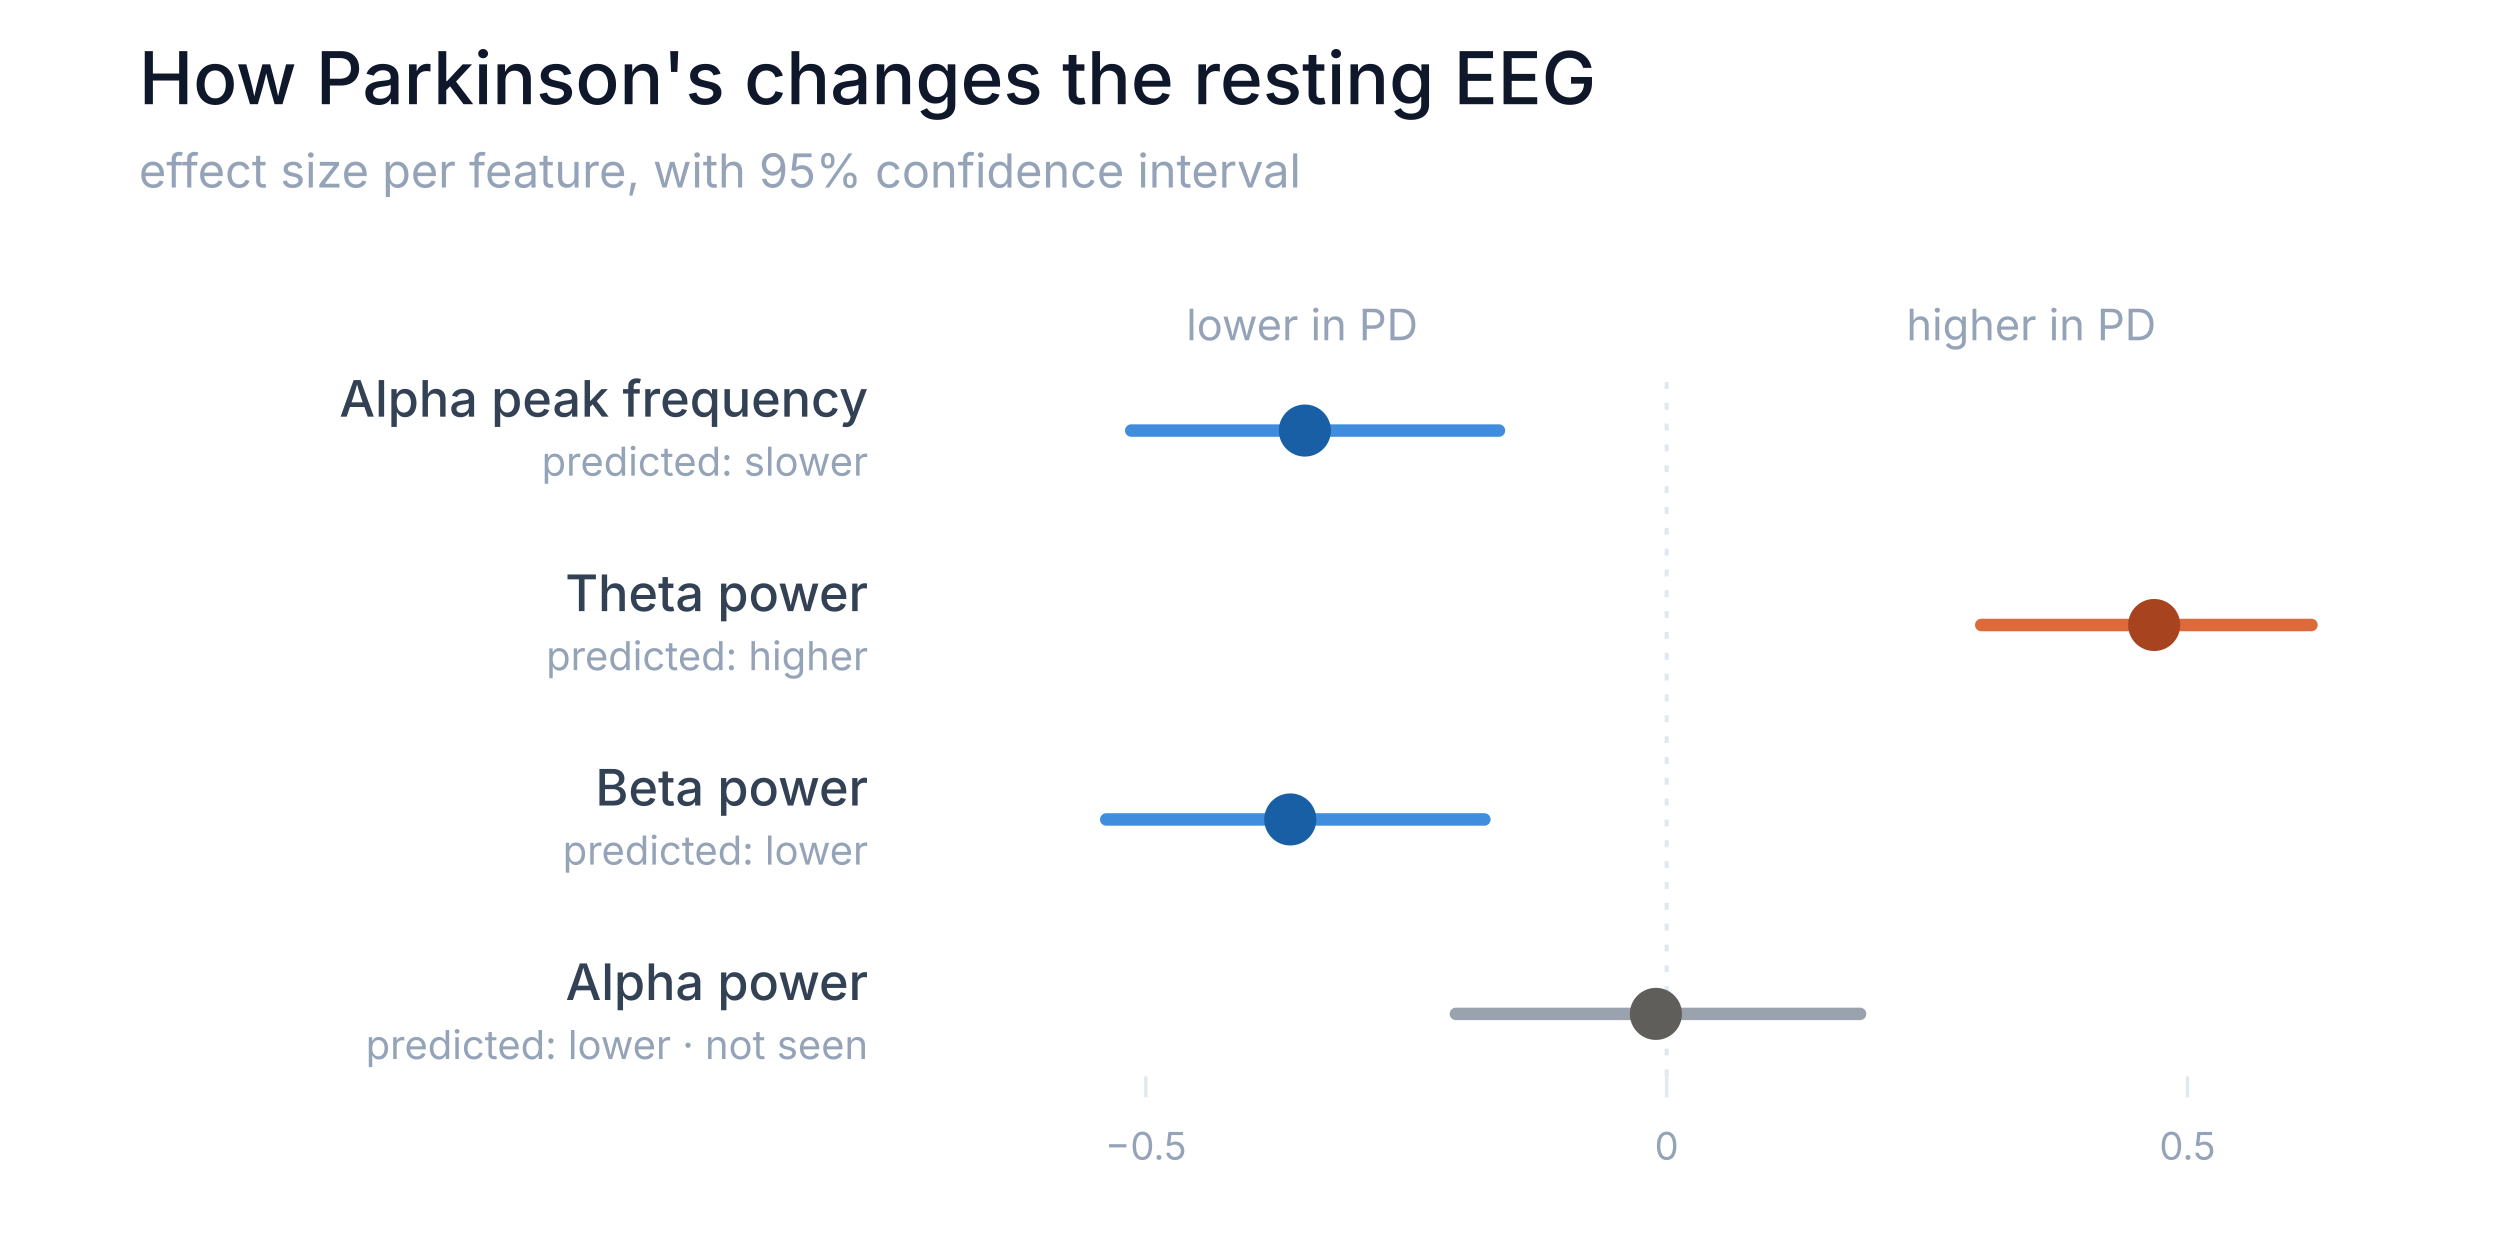
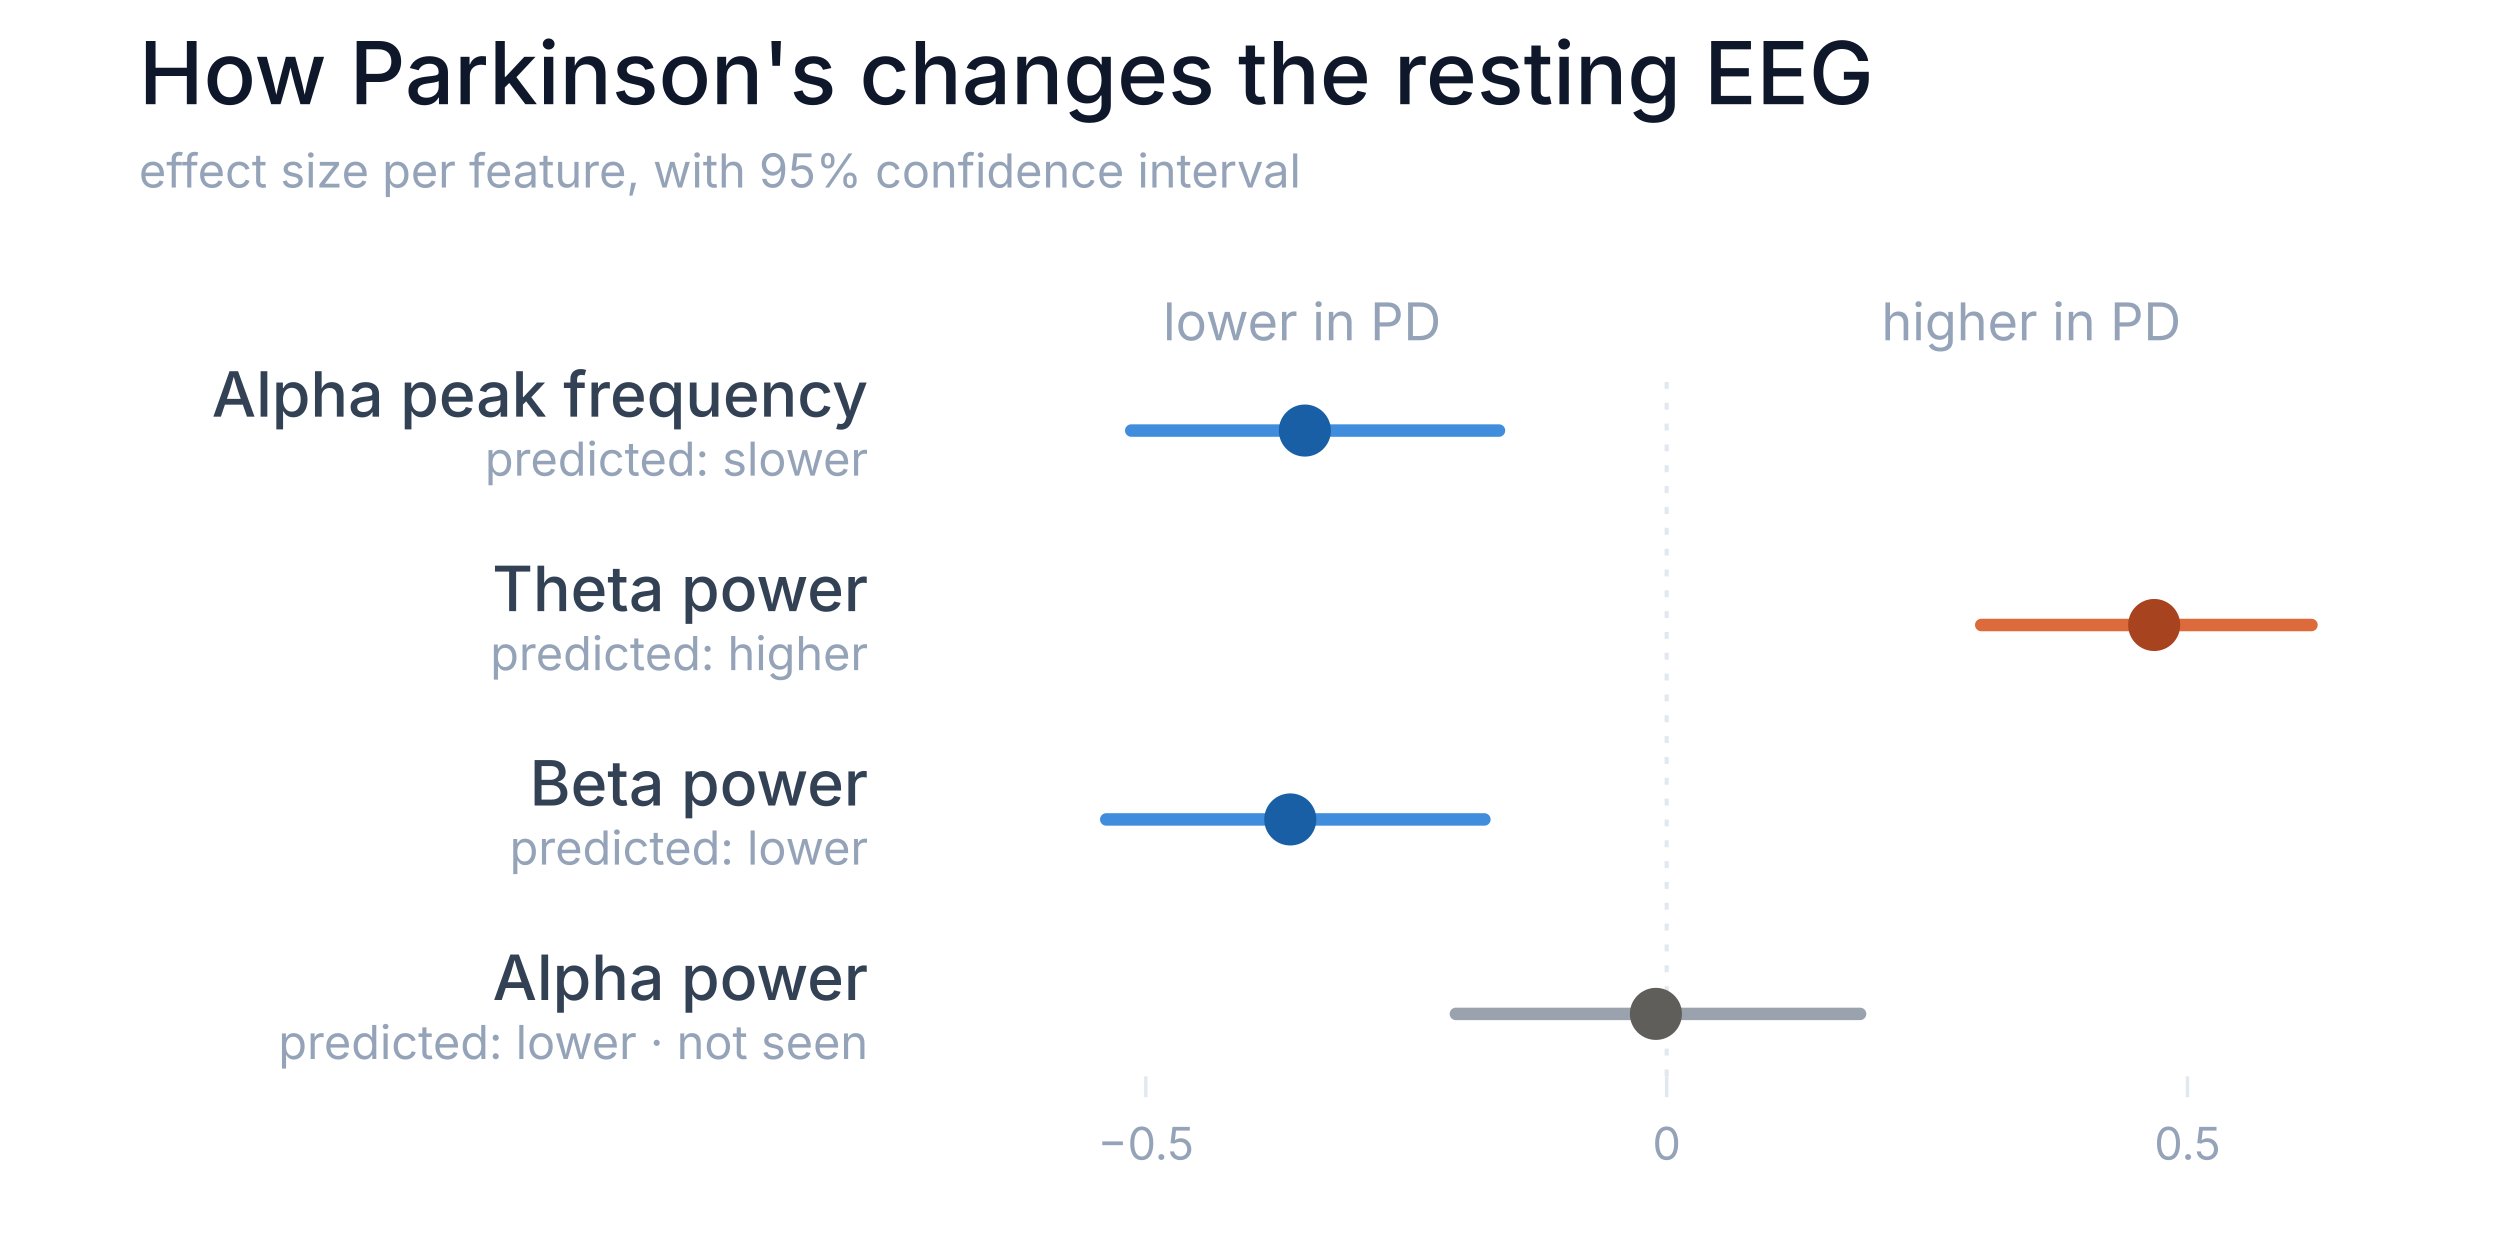
<svg xmlns="http://www.w3.org/2000/svg" viewBox="0 26 720 356" font-family="-apple-system, BlinkMacSystemFont, 'Segoe UI', 'Inter', Helvetica, Arial, sans-serif">
  <rect x="0" y="0" width="720" height="400" rx="18" fill="#ffffff" />
-   <text x="40" y="56" fill="#0f172a" font-size="21" font-weight="500" text-anchor="start">How Parkinson's changes the resting EEG</text>
+   <text x="40" y="56" fill="#0f172a" font-size="25" font-weight="500" text-anchor="start">How Parkinson's changes the resting EEG</text>
  <text x="40" y="80" fill="#94a3b8" font-size="13.5" font-weight="400" text-anchor="start">effect size per feature, with 95% confidence interval</text>
-   <text x="375" y="124" fill="#94a3b8" font-size="12.5" font-weight="400" text-anchor="middle">lower in PD</text>
-   <text x="585" y="124" fill="#94a3b8" font-size="12.5" font-weight="400" text-anchor="middle">higher in PD</text>
+   <text x="375" y="124" fill="#94a3b8" font-size="15" font-weight="400" text-anchor="middle">lower in PD</text>
+   <text x="585" y="124" fill="#94a3b8" font-size="15" font-weight="400" text-anchor="middle">higher in PD</text>
  <line x1="480" y1="136" x2="480" y2="336" stroke="#e2e8f0" stroke-width="1.2" stroke-dasharray="2 4" />
  <line x1="325.8" y1="150" x2="431.7" y2="150" stroke="#3f8ddc" stroke-width="3.6" stroke-linecap="round" />
  <circle cx="375.8" cy="150" r="7.5" fill="#185FA5" />
-   <text x="250" y="146" fill="#334155" font-size="14.5" font-weight="500" text-anchor="end">Alpha peak frequency</text>
-   <text x="250" y="163" fill="#94a3b8" font-size="11.5" font-weight="400" text-anchor="end">predicted: slower</text>
+   <text x="250" y="146" fill="#334155" font-size="18" font-weight="500" text-anchor="end">Alpha peak frequency</text>
+   <text x="250" y="163" fill="#94a3b8" font-size="13.5" font-weight="400" text-anchor="end">predicted: slower</text>
  <line x1="570.6" y1="206" x2="665.7" y2="206" stroke="#dd6a3a" stroke-width="3.6" stroke-linecap="round" />
  <circle cx="620.4" cy="206" r="7.5" fill="#a8431f" />
-   <text x="250" y="202" fill="#334155" font-size="14.5" font-weight="500" text-anchor="end">Theta power</text>
-   <text x="250" y="219" fill="#94a3b8" font-size="11.5" font-weight="400" text-anchor="end">predicted: higher</text>
+   <text x="250" y="202" fill="#334155" font-size="18" font-weight="500" text-anchor="end">Theta power</text>
+   <text x="250" y="219" fill="#94a3b8" font-size="13.5" font-weight="400" text-anchor="end">predicted: higher</text>
  <line x1="318.6" y1="262" x2="427.5" y2="262" stroke="#3f8ddc" stroke-width="3.6" stroke-linecap="round" />
  <circle cx="371.6" cy="262" r="7.5" fill="#185FA5" />
-   <text x="250" y="258" fill="#334155" font-size="14.5" font-weight="500" text-anchor="end">Beta power</text>
-   <text x="250" y="275" fill="#94a3b8" font-size="11.5" font-weight="400" text-anchor="end">predicted: lower</text>
+   <text x="250" y="258" fill="#334155" font-size="18" font-weight="500" text-anchor="end">Beta power</text>
+   <text x="250" y="275" fill="#94a3b8" font-size="13.5" font-weight="400" text-anchor="end">predicted: lower</text>
  <line x1="419.3" y1="318" x2="535.7" y2="318" stroke="#9aa3ad" stroke-width="3.6" stroke-linecap="round" />
  <circle cx="476.9" cy="318" r="7.5" fill="#5f5e5a" />
-   <text x="250" y="314" fill="#334155" font-size="14.5" font-weight="500" text-anchor="end">Alpha power</text>
-   <text x="250" y="331" fill="#94a3b8" font-size="11.5" font-weight="400" text-anchor="end">predicted: lower · not seen</text>
+   <text x="250" y="314" fill="#334155" font-size="18" font-weight="500" text-anchor="end">Alpha power</text>
+   <text x="250" y="331" fill="#94a3b8" font-size="13.5" font-weight="400" text-anchor="end">predicted: lower · not seen</text>
  <line x1="330.0" y1="336" x2="330.0" y2="342" stroke="#e2e8f0" />
-   <text x="330.0" y="360" fill="#94a3b8" font-size="11" font-weight="400" text-anchor="middle">−0.5</text>
+   <text x="330.0" y="360" fill="#94a3b8" font-size="13" font-weight="400" text-anchor="middle">−0.5</text>
  <line x1="480.0" y1="336" x2="480.0" y2="342" stroke="#e2e8f0" />
-   <text x="480" y="360" fill="#94a3b8" font-size="11" font-weight="400" text-anchor="middle">0</text>
+   <text x="480" y="360" fill="#94a3b8" font-size="13" font-weight="400" text-anchor="middle">0</text>
  <line x1="630.0" y1="336" x2="630.0" y2="342" stroke="#e2e8f0" />
-   <text x="630.0" y="360" fill="#94a3b8" font-size="11" font-weight="400" text-anchor="middle">0.5</text>
+   <text x="630.0" y="360" fill="#94a3b8" font-size="13" font-weight="400" text-anchor="middle">0.5</text>
</svg>
